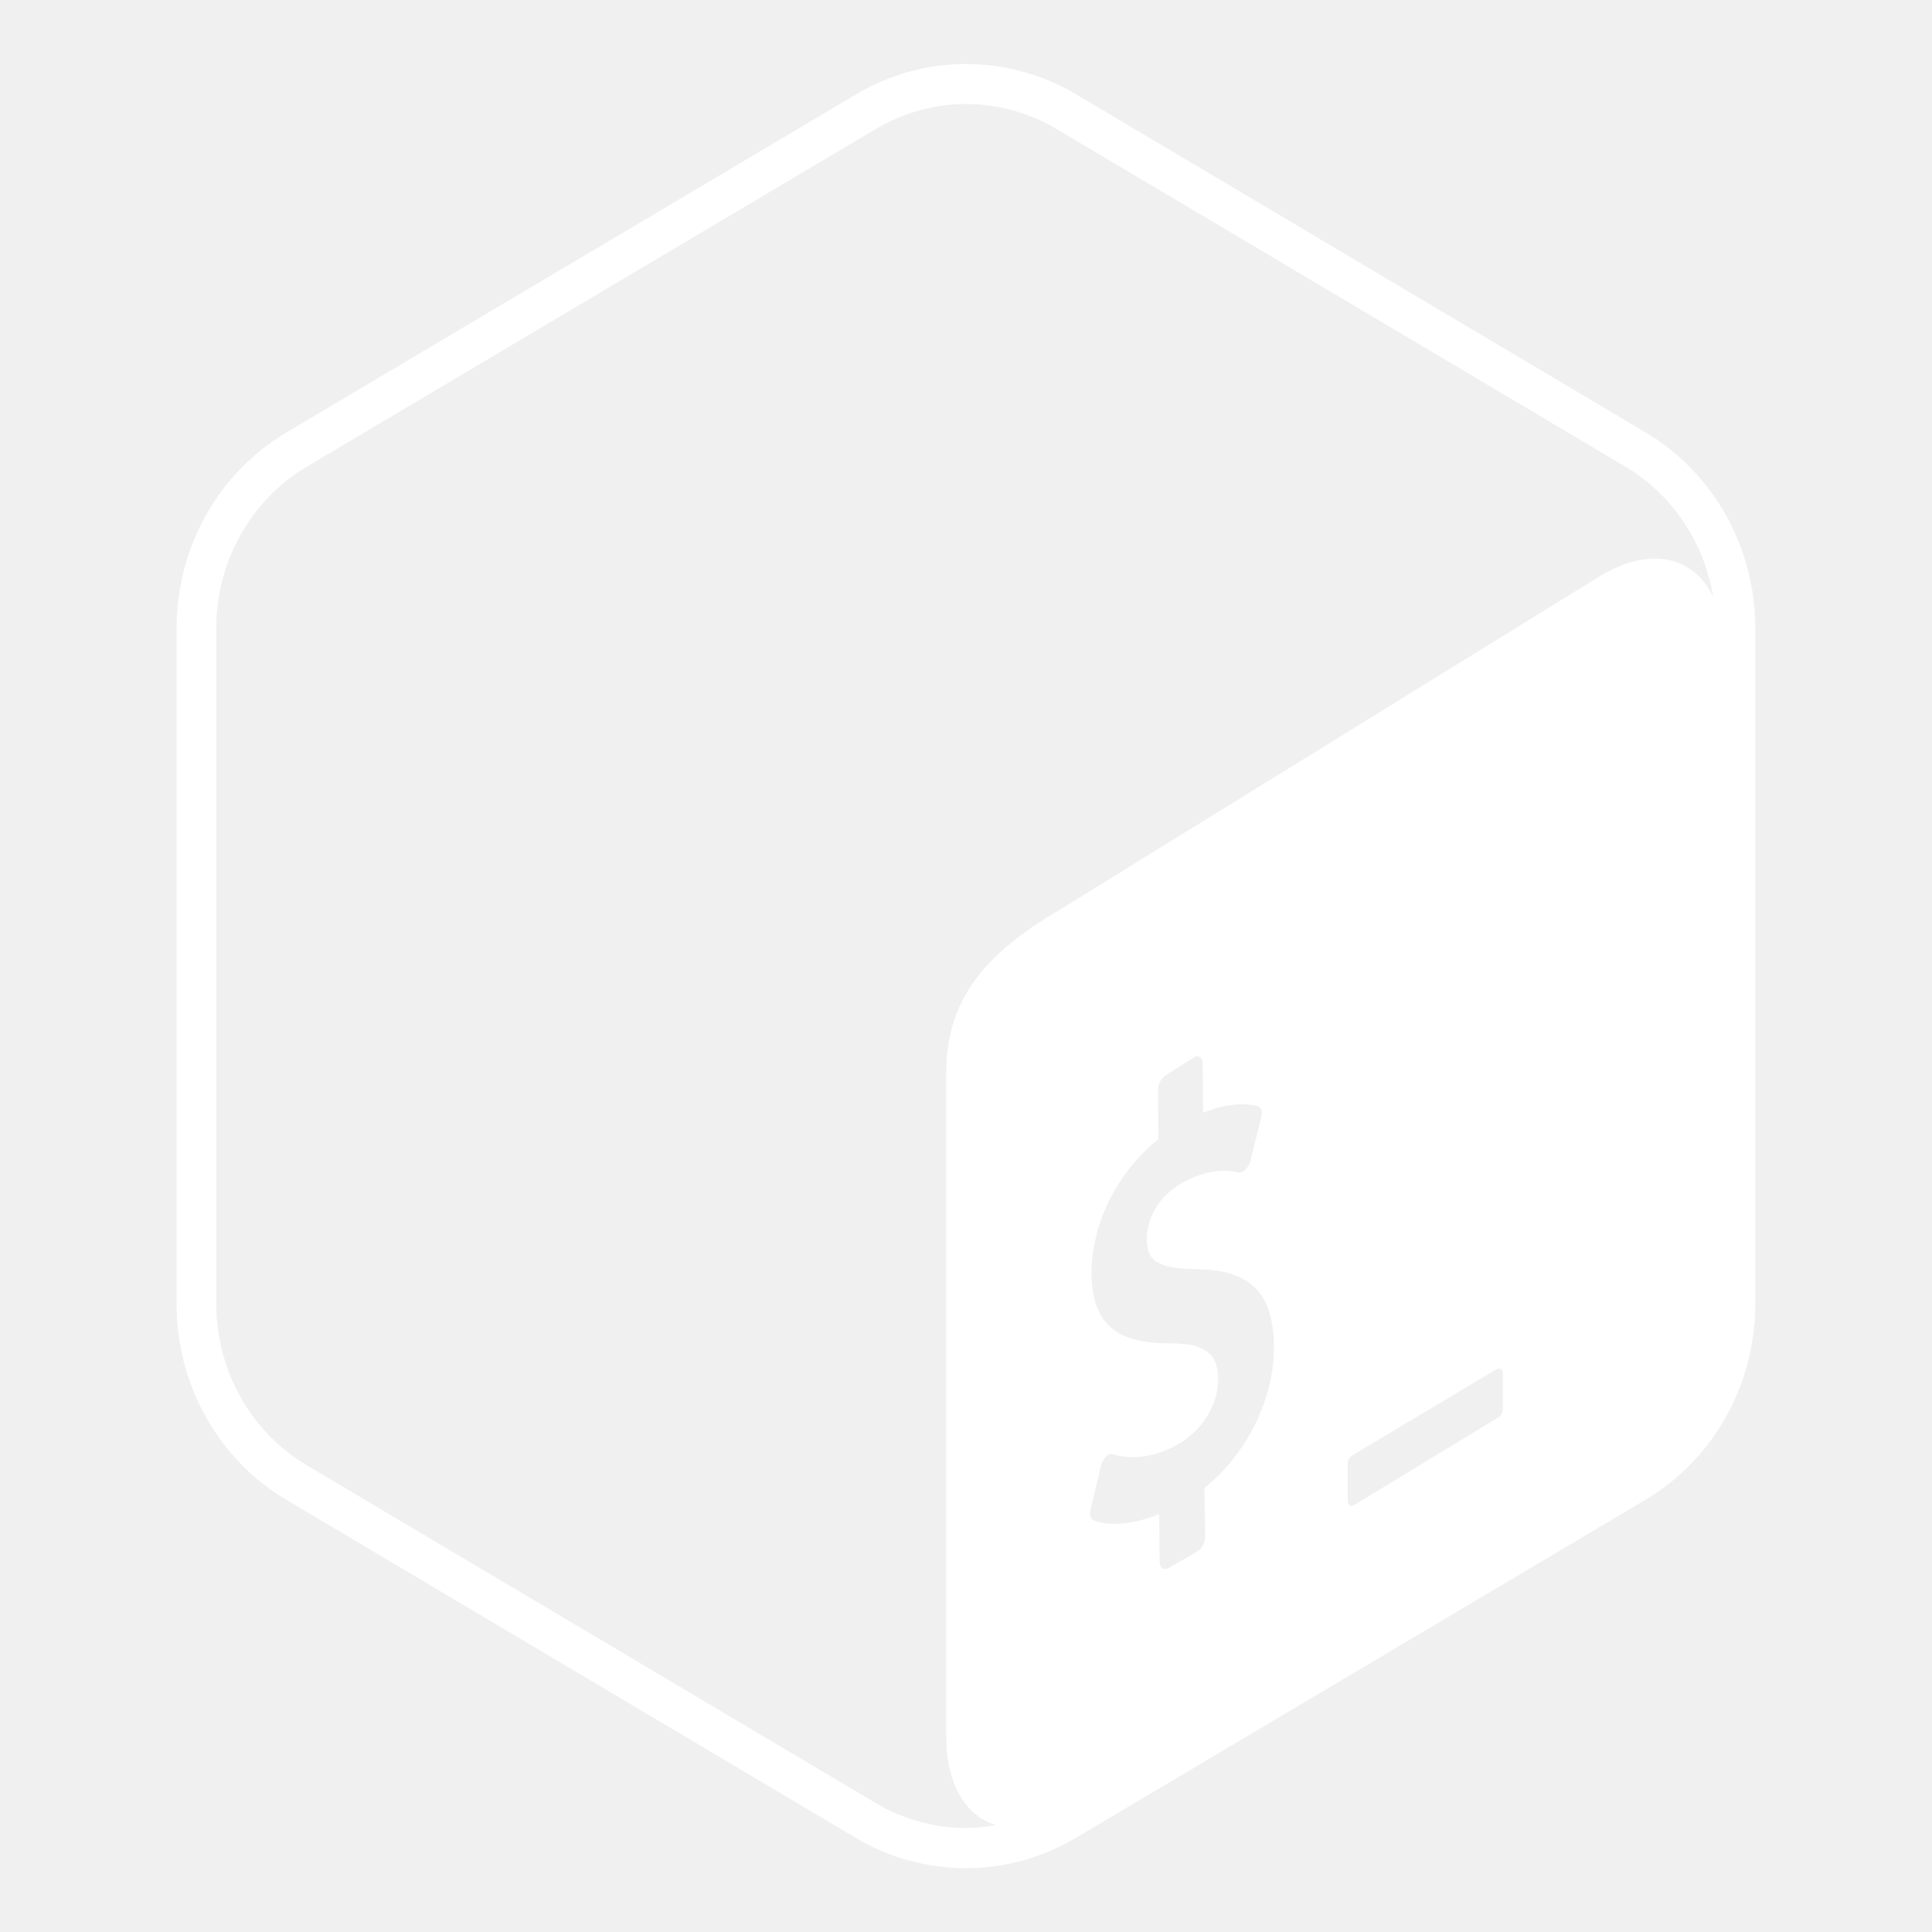
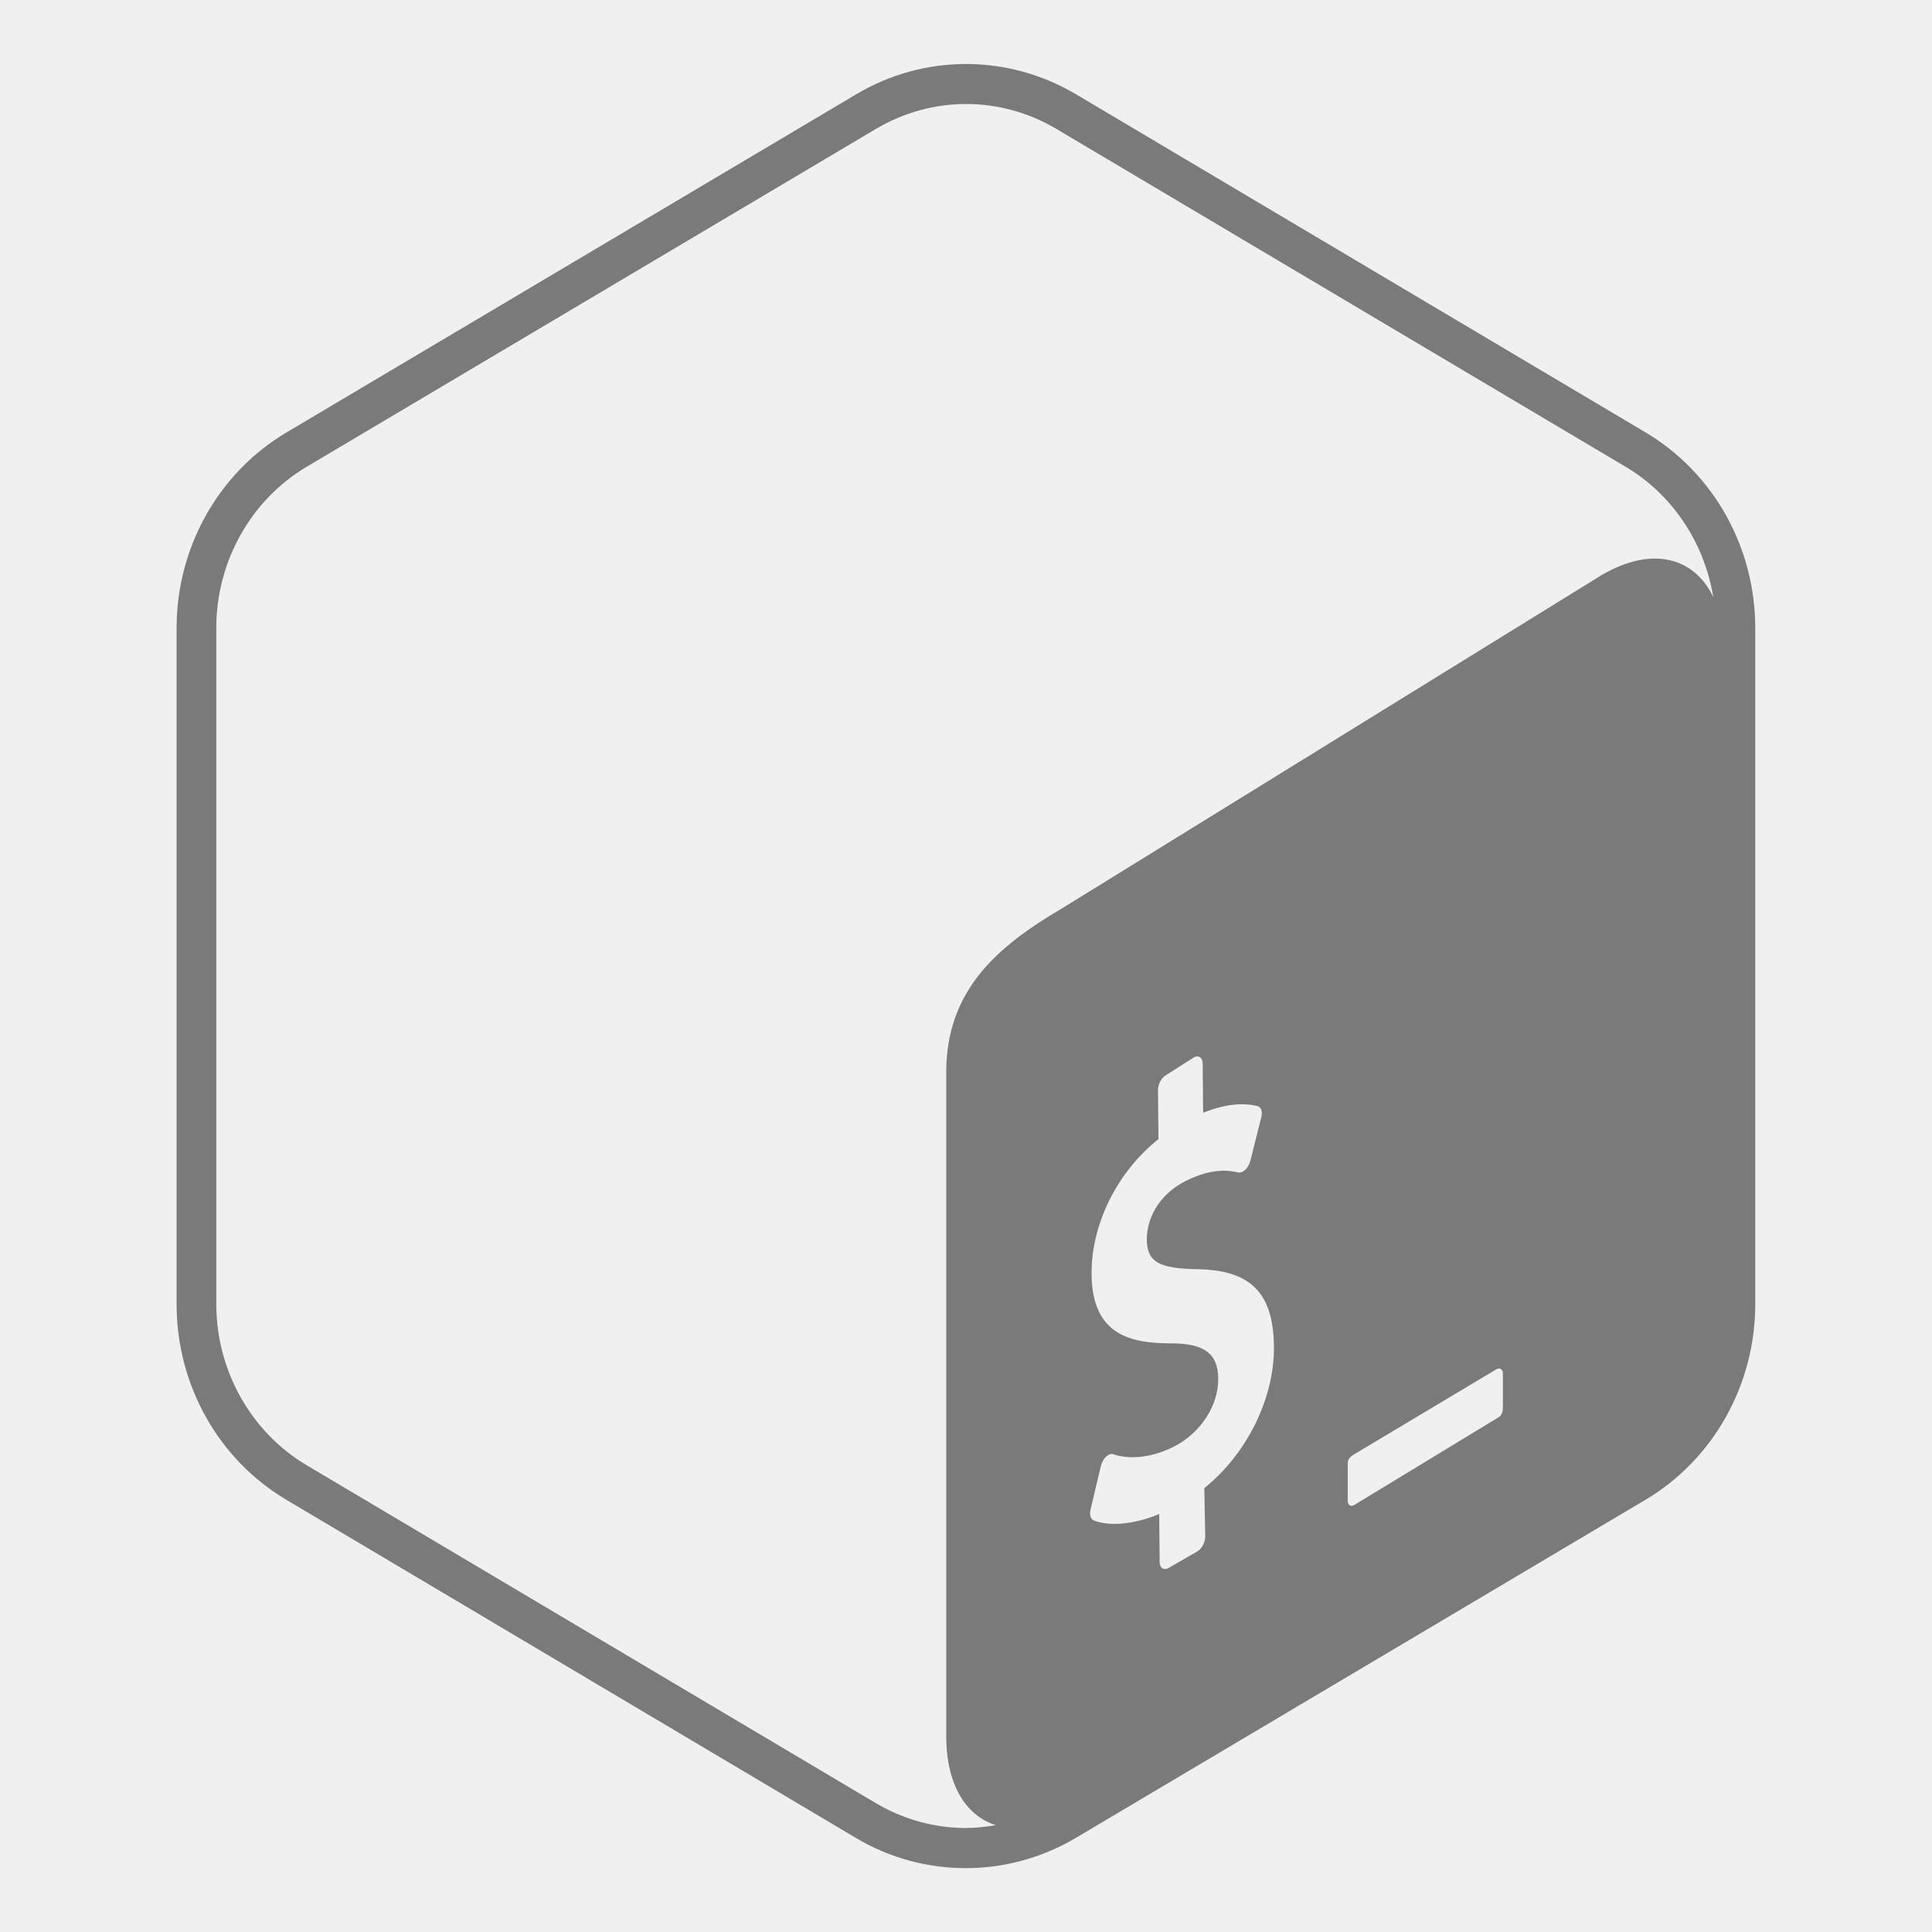
<svg xmlns="http://www.w3.org/2000/svg" viewBox="0 0 128 128">
  <g>
    <rect fill="none" x="-143.76" y="4.24" width="119.53" height="119.53" />
    <g>
-       <path fill="#fff" d="M109.01,28.64L71.28,6.24C69.03,4.91,66.51,4.24,64,4.24s-5.03,0.67-7.28,2.01l-37.74,22.4 c-4.5,2.67-7.28,7.61-7.28,12.96v44.8c0,5.35,2.77,10.29,7.28,12.96l37.73,22.4c2.25,1.34,4.76,2,7.28,2c2.51,0,5.03-0.67,7.28-2 l37.74-22.4c4.5-2.67,7.28-7.62,7.28-12.96V41.6C116.29,36.26,113.52,31.31,109.01,28.64z M79.79,98.59l0.06,3.22 c0,0.39-0.25,0.83-0.55,0.99l-1.91,1.1c-0.3,0.15-0.56-0.03-0.56-0.42l-0.03-3.17c-1.63,0.68-3.29,0.84-4.34,0.42 c-0.2-0.08-0.29-0.37-0.21-0.71l0.69-2.91c0.06-0.23,0.18-0.46,0.34-0.6c0.06-0.06,0.12-0.1,0.18-0.13 c0.11-0.06,0.22-0.07,0.31-0.03c1.14,0.38,2.59,0.2,3.99-0.5c1.78-0.9,2.97-2.72,2.95-4.52c-0.02-1.64-0.9-2.31-3.05-2.33 c-2.74,0.01-5.3-0.53-5.34-4.57c-0.03-3.32,1.69-6.78,4.43-8.96l-0.03-3.25c0-0.4,0.24-0.84,0.55-1l1.85-1.18 c0.3-0.15,0.56,0.04,0.56,0.43l0.03,3.25c1.36-0.54,2.54-0.69,3.61-0.44c0.23,0.06,0.34,0.38,0.24,0.75l-0.72,2.88 c-0.06,0.22-0.18,0.44-0.33,0.58c-0.06,0.06-0.13,0.11-0.19,0.14c-0.1,0.05-0.19,0.06-0.28,0.05c-0.49-0.11-1.65-0.36-3.48,0.56 c-1.92,0.97-2.59,2.64-2.58,3.88c0.02,1.48,0.77,1.93,3.39,1.97c3.49,0.06,4.99,1.58,5.03,5.09 C84.45,92.62,82.61,96.33,79.79,98.59z M99.57,93.18c0,0.3-0.04,0.58-0.29,0.72l-9.54,5.8c-0.25,0.15-0.45,0.02-0.45-0.28v-2.46 c0-0.3,0.18-0.46,0.43-0.61l9.4-5.62c0.25-0.15,0.45-0.02,0.45,0.28V93.18z M106.13,38.09l-35.7,22.05 c-4.45,2.6-7.73,5.52-7.74,10.89v43.99c0,3.21,1.3,5.29,3.29,5.9c-0.65,0.11-1.32,0.19-1.98,0.19c-2.09,0-4.15-0.57-5.96-1.64 l-37.73-22.4c-3.69-2.19-5.98-6.28-5.98-10.67V41.6c0-4.39,2.29-8.48,5.98-10.67l37.74-22.4c1.81-1.07,3.87-1.64,5.96-1.64 s4.15,0.57,5.96,1.64l37.74,22.4c3.11,1.85,5.21,5.04,5.8,8.63C112.24,36.89,109.42,36.17,106.13,38.09z" />
+       <path fill="#7a7a7a" d="M109.01,28.64L71.28,6.24C69.03,4.91,66.51,4.24,64,4.24s-5.03,0.67-7.28,2.01l-37.74,22.4 c-4.5,2.67-7.28,7.61-7.28,12.96v44.8c0,5.35,2.77,10.29,7.28,12.96l37.73,22.4c2.25,1.34,4.76,2,7.28,2c2.51,0,5.03-0.67,7.28-2 l37.74-22.4c4.5-2.67,7.28-7.62,7.28-12.96V41.6C116.29,36.26,113.52,31.31,109.01,28.64z M79.79,98.59l0.06,3.22 c0,0.39-0.25,0.83-0.55,0.99l-1.91,1.1c-0.3,0.15-0.56-0.03-0.56-0.42l-0.03-3.17c-1.63,0.68-3.29,0.84-4.34,0.42 c-0.2-0.08-0.29-0.37-0.21-0.71l0.69-2.91c0.06-0.23,0.18-0.46,0.34-0.6c0.06-0.06,0.12-0.1,0.18-0.13 c0.11-0.06,0.22-0.07,0.31-0.03c1.14,0.38,2.59,0.2,3.99-0.5c1.78-0.9,2.97-2.72,2.95-4.52c-0.02-1.64-0.9-2.31-3.05-2.33 c-2.74,0.01-5.3-0.53-5.34-4.57c-0.03-3.32,1.69-6.78,4.43-8.96l-0.03-3.25c0-0.4,0.24-0.84,0.55-1l1.85-1.18 c0.3-0.15,0.56,0.04,0.56,0.43l0.03,3.25c1.36-0.54,2.54-0.69,3.61-0.44c0.23,0.06,0.34,0.38,0.24,0.75l-0.72,2.88 c-0.06,0.22-0.18,0.44-0.33,0.58c-0.06,0.06-0.13,0.11-0.19,0.14c-0.1,0.05-0.19,0.06-0.28,0.05c-0.49-0.11-1.65-0.36-3.48,0.56 c-1.92,0.97-2.59,2.64-2.58,3.88c0.02,1.48,0.77,1.93,3.39,1.97c3.49,0.06,4.99,1.58,5.03,5.09 C84.45,92.62,82.61,96.33,79.79,98.59z M99.57,93.18c0,0.3-0.04,0.58-0.29,0.72l-9.54,5.8c-0.25,0.15-0.45,0.02-0.45-0.28v-2.46 c0-0.3,0.18-0.46,0.43-0.61l9.4-5.62c0.25-0.15,0.45-0.02,0.45,0.28V93.18z M106.13,38.09l-35.7,22.05 c-4.45,2.6-7.73,5.52-7.74,10.89v43.99c0,3.21,1.3,5.29,3.29,5.9c-0.65,0.11-1.32,0.19-1.98,0.19c-2.09,0-4.15-0.57-5.96-1.64 l-37.73-22.4c-3.69-2.19-5.98-6.28-5.98-10.67V41.6c0-4.39,2.29-8.48,5.98-10.67l37.74-22.4c1.81-1.07,3.87-1.64,5.96-1.64 s4.15,0.57,5.96,1.64l37.74,22.4c3.11,1.85,5.21,5.04,5.8,8.63C112.24,36.89,109.42,36.17,106.13,38.09z" />
    </g>
  </g>
</svg>
